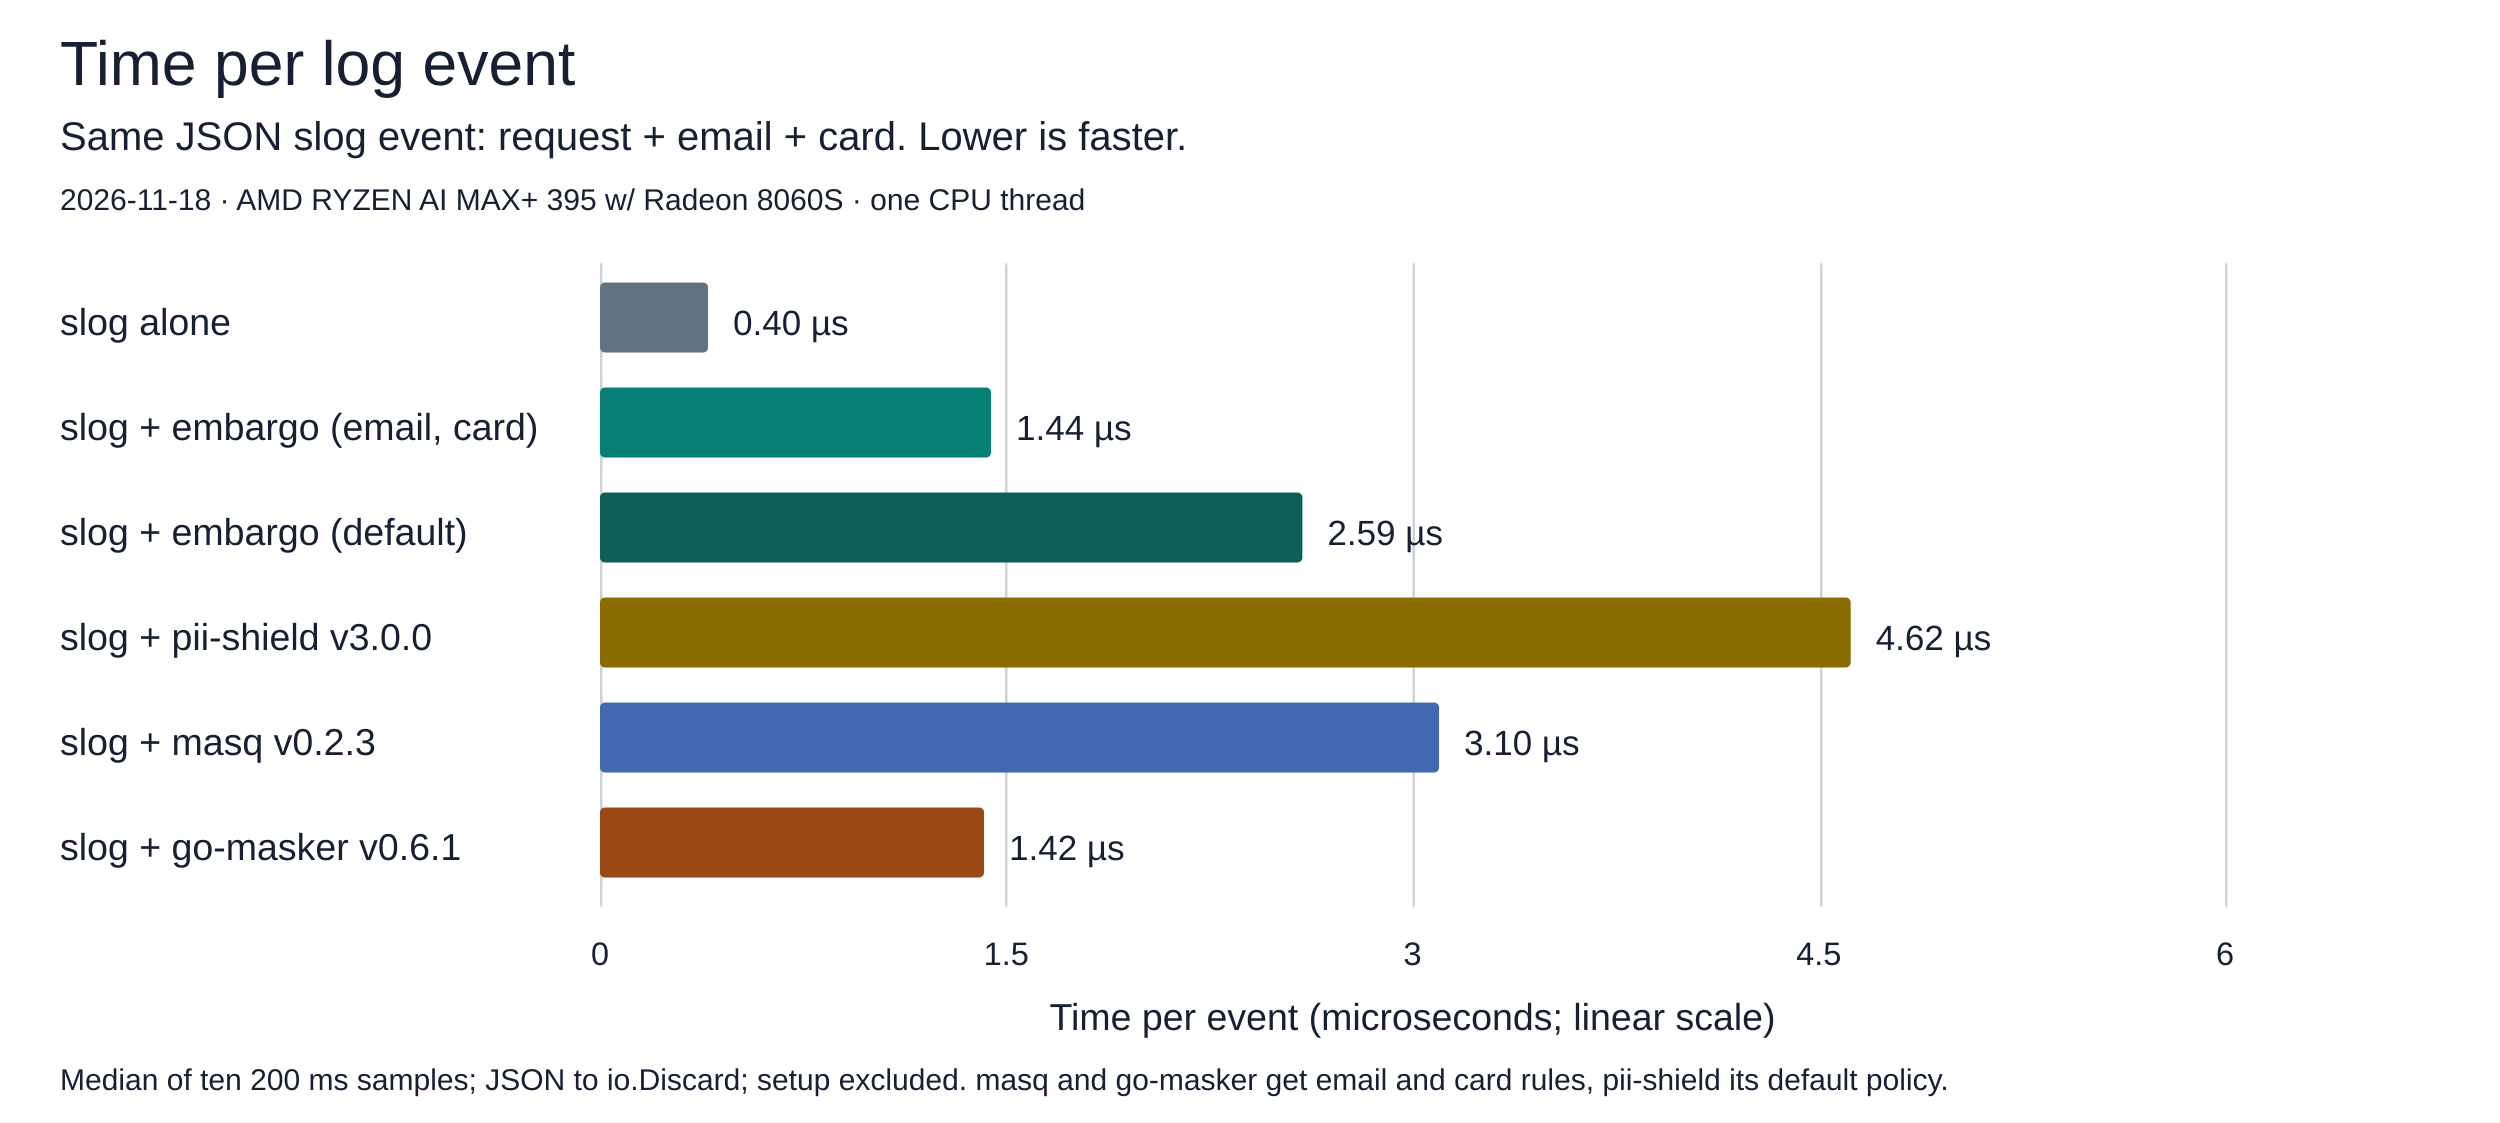
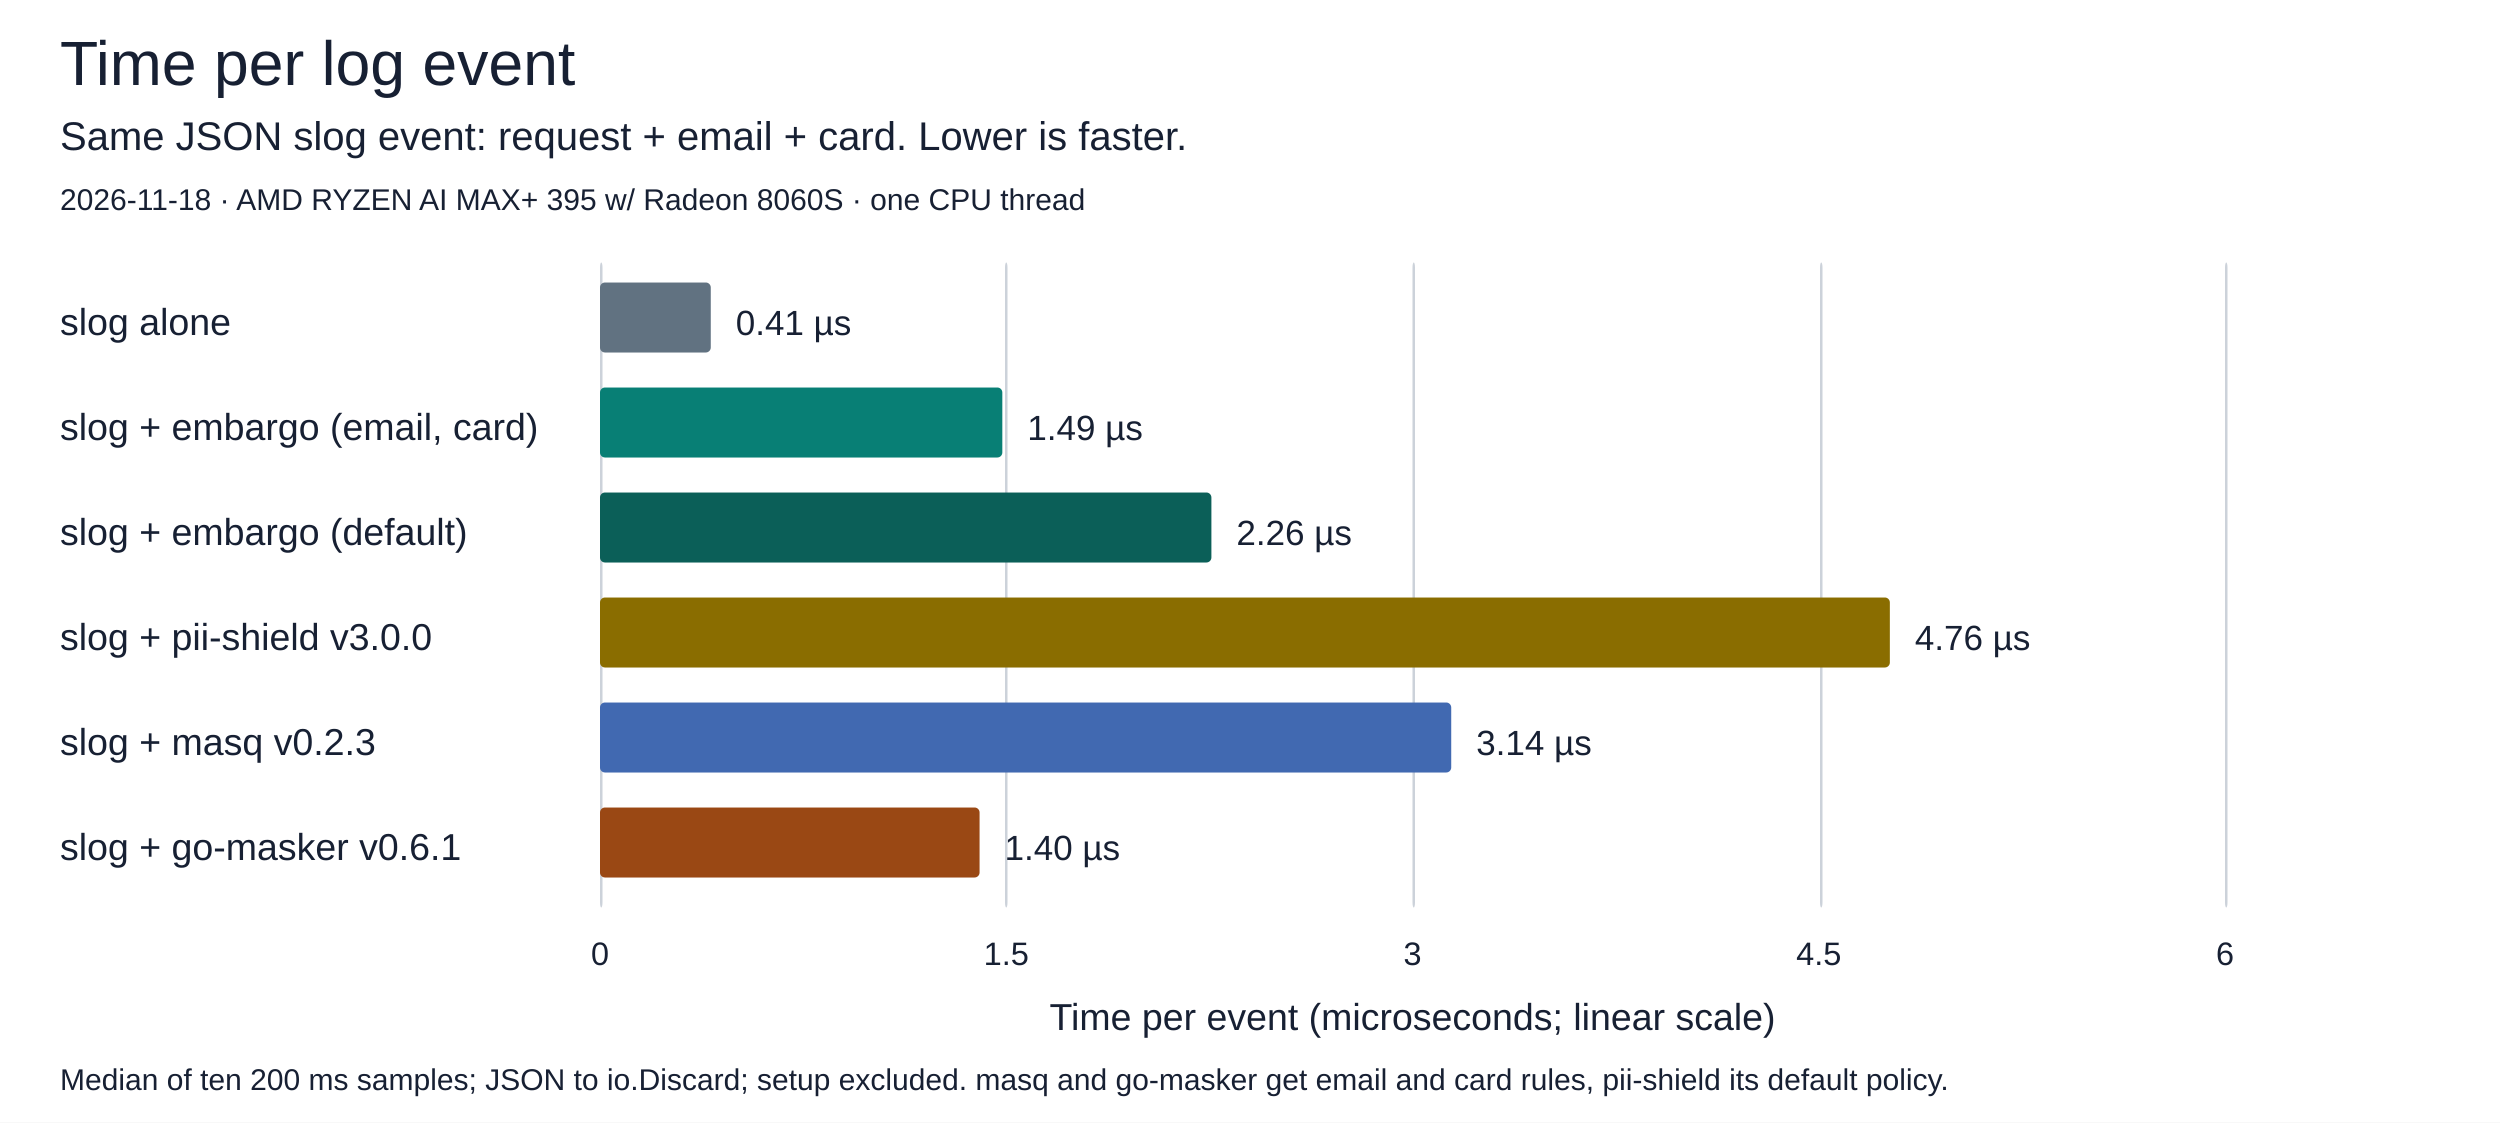
<svg xmlns="http://www.w3.org/2000/svg" width="1000" height="449" viewBox="0 0 1000 449" role="img">
  <rect width="100%" height="100%" fill="white" />
  <g font-family="Arial, sans-serif" font-size="15" fill="#172033">
    <text x="24" y="34" font-size="25" fill="#172033" text-anchor="start">Time per log event</text>
    <text x="24" y="60" font-size="16" fill="#172033" text-anchor="start">Same JSON slog event: request + email + card. Lower is faster.</text>
    <text x="24" y="84" font-size="12" fill="#172033" text-anchor="start">2026-11-18 · AMD RYZEN AI MAX+ 395 w/ Radeon 8060S · one CPU thread</text>
    <rect x="240" y="105" width="1.00" height="258" rx="2" fill="#ccd2da" />
    <text x="240.0" y="386" font-size="13" fill="#172033" text-anchor="middle">0</text>
    <rect x="402" y="105" width="1.00" height="258" rx="2" fill="#ccd2da" />
    <text x="402.5" y="386" font-size="13" fill="#172033" text-anchor="middle">1.5</text>
    <rect x="565" y="105" width="1.00" height="258" rx="2" fill="#ccd2da" />
    <text x="565.0" y="386" font-size="13" fill="#172033" text-anchor="middle">3</text>
    <rect x="728" y="105" width="1.00" height="258" rx="2" fill="#ccd2da" />
    <text x="727.5" y="386" font-size="13" fill="#172033" text-anchor="middle">4.5</text>
    <rect x="890" y="105" width="1.00" height="258" rx="2" fill="#ccd2da" />
    <text x="890.0" y="386" font-size="13" fill="#172033" text-anchor="middle">6</text>
    <text x="24" y="134" font-size="15" fill="#172033" text-anchor="start">slog alone</text>
-     <rect x="240" y="113" width="43.23" height="28" rx="2" fill="#617281" />
-     <text x="293.23" y="134" font-size="14" fill="#172033" text-anchor="start">0.40 µs</text>
+     <rect x="240" y="113" width="44.31" height="28" rx="2" fill="#617281" />
+     <text x="294.31" y="134" font-size="14" fill="#172033" text-anchor="start">0.41 µs</text>
    <text x="24" y="176" font-size="15" fill="#172033" text-anchor="start">slog + embargo (email, card)</text>
-     <rect x="240" y="155" width="156.43" height="28" rx="2" fill="#087f75" />
-     <text x="406.43" y="176" font-size="14" fill="#172033" text-anchor="start">1.44 µs</text>
+     <rect x="240" y="155" width="160.93" height="28" rx="2" fill="#087f75" />
+     <text x="410.93" y="176" font-size="14" fill="#172033" text-anchor="start">1.49 µs</text>
    <text x="24" y="218" font-size="15" fill="#172033" text-anchor="start">slog + embargo (default)</text>
-     <rect x="240" y="197" width="280.96" height="28" rx="2" fill="#0b5f58" />
-     <text x="530.96" y="218" font-size="14" fill="#172033" text-anchor="start">2.59 µs</text>
+     <rect x="240" y="197" width="244.56" height="28" rx="2" fill="#0b5f58" />
+     <text x="494.56" y="218" font-size="14" fill="#172033" text-anchor="start">2.26 µs</text>
    <text x="24" y="260" font-size="15" fill="#172033" text-anchor="start">slog + pii-shield v3.0.0</text>
-     <rect x="240" y="239" width="500.28" height="28" rx="2" fill="#8a6d00" />
-     <text x="750.28" y="260" font-size="14" fill="#172033" text-anchor="start">4.62 µs</text>
+     <rect x="240" y="239" width="515.94" height="28" rx="2" fill="#8a6d00" />
+     <text x="765.94" y="260" font-size="14" fill="#172033" text-anchor="start">4.76 µs</text>
    <text x="24" y="302" font-size="15" fill="#172033" text-anchor="start">slog + masq v0.2.3</text>
-     <rect x="240" y="281" width="335.62" height="28" rx="2" fill="#4169b1" />
-     <text x="585.62" y="302" font-size="14" fill="#172033" text-anchor="start">3.10 µs</text>
+     <rect x="240" y="281" width="340.49" height="28" rx="2" fill="#4169b1" />
+     <text x="590.49" y="302" font-size="14" fill="#172033" text-anchor="start">3.14 µs</text>
    <text x="24" y="344" font-size="15" fill="#172033" text-anchor="start">slog + go-masker v0.6.1</text>
-     <rect x="240" y="323" width="153.62" height="28" rx="2" fill="#9a4814" />
-     <text x="403.62" y="344" font-size="14" fill="#172033" text-anchor="start">1.42 µs</text>
+     <rect x="240" y="323" width="151.83" height="28" rx="2" fill="#9a4814" />
+     <text x="401.83" y="344" font-size="14" fill="#172033" text-anchor="start">1.40 µs</text>
    <text x="565.0" y="412" font-size="15" fill="#172033" text-anchor="middle">Time per event (microseconds; linear scale)</text>
    <text x="24" y="436" font-size="12" fill="#172033" text-anchor="start">Median of ten 200 ms samples; JSON to io.Discard; setup excluded. masq and go-masker get email and card rules, pii-shield its default policy.</text>
  </g>
</svg>
